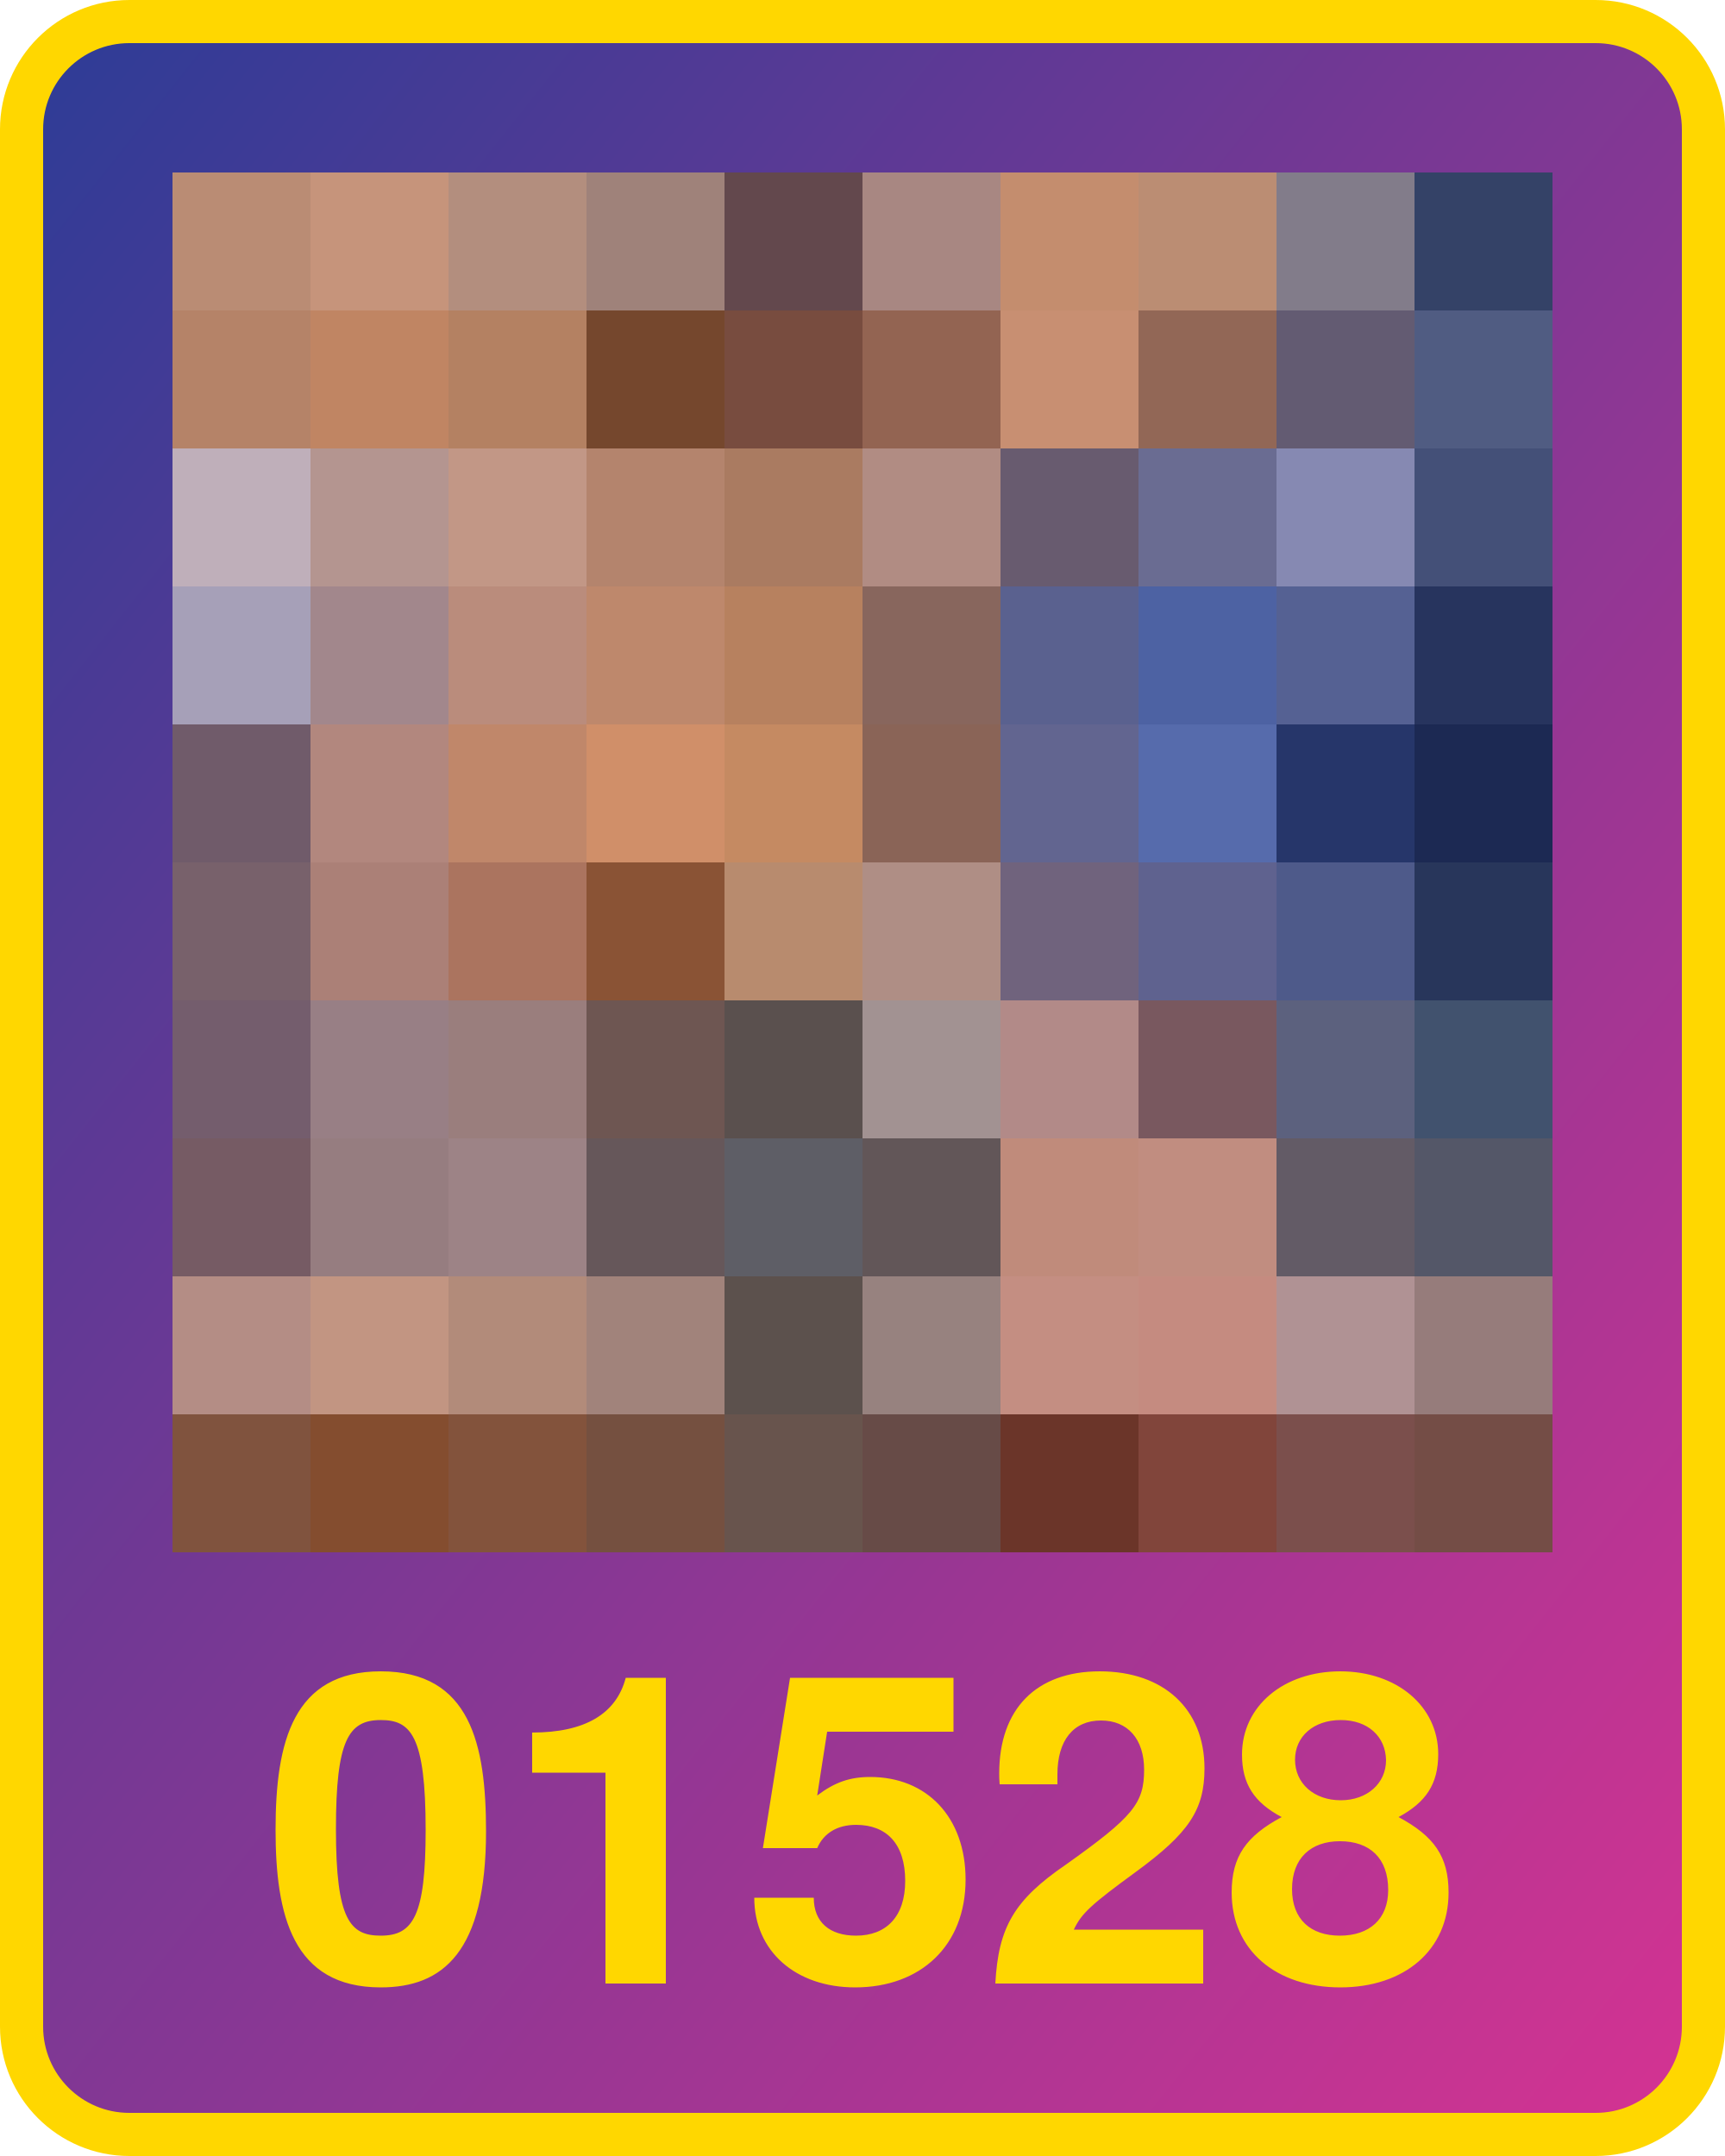
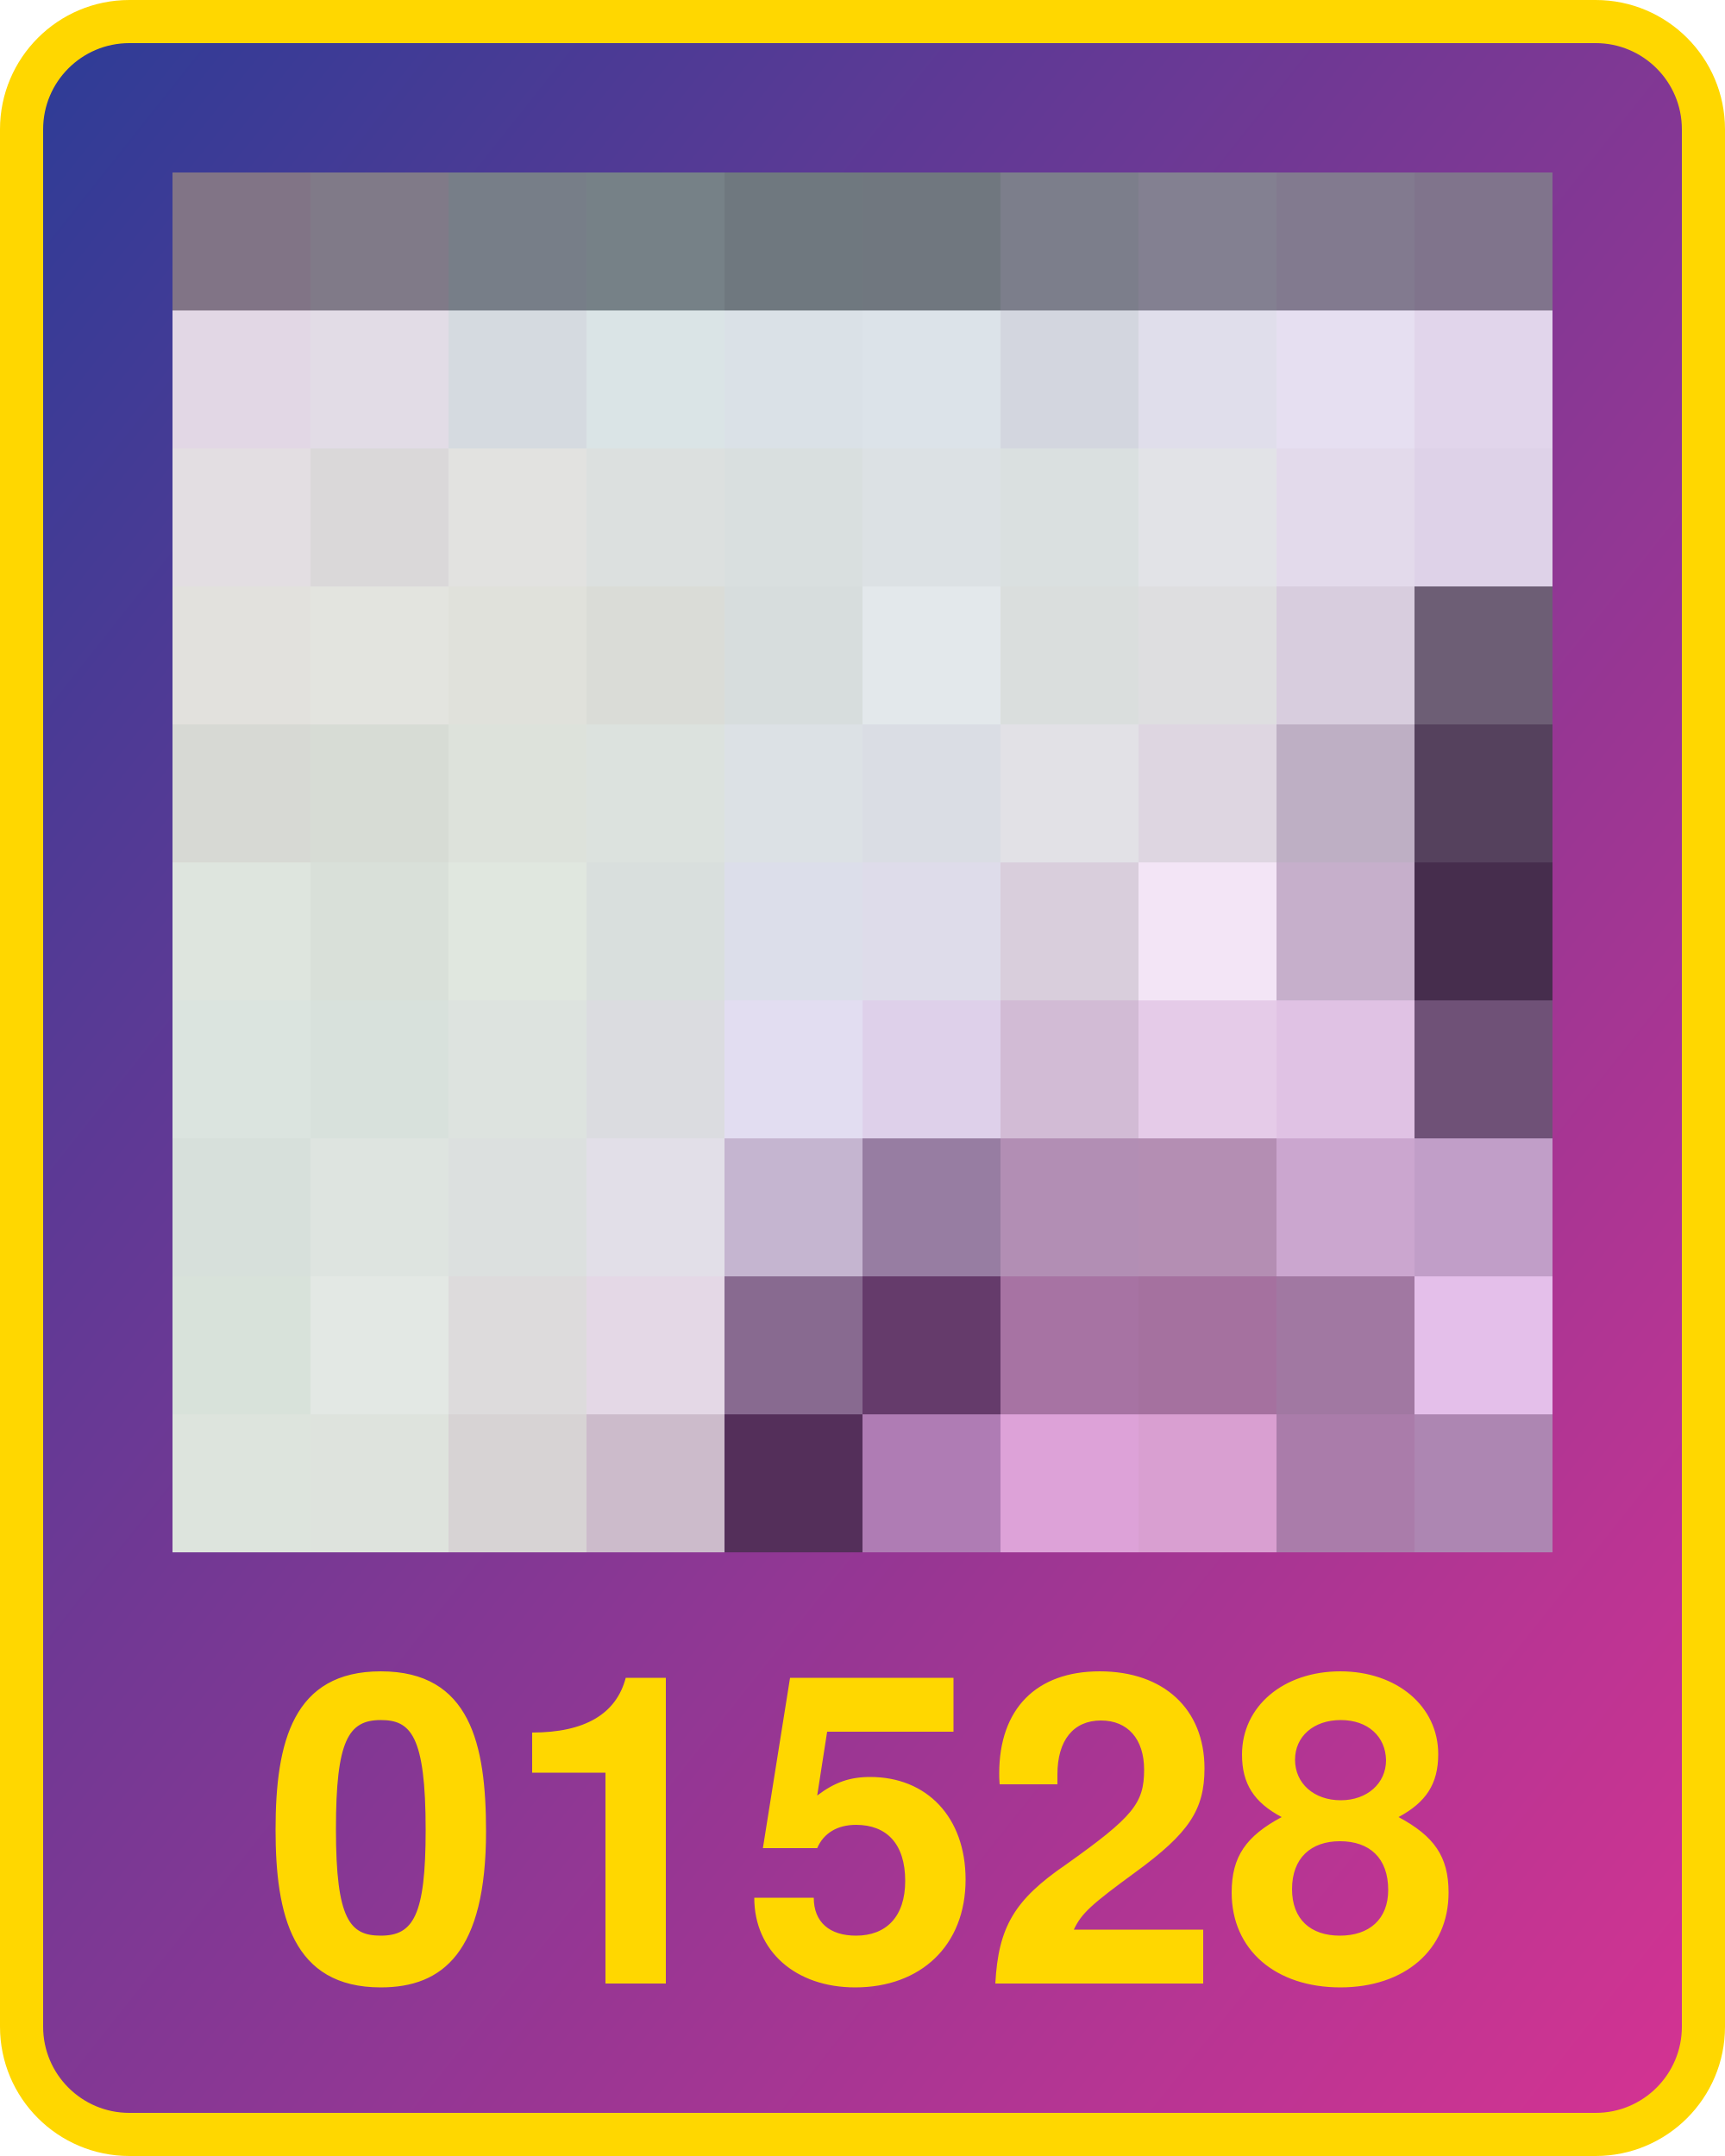
<svg xmlns="http://www.w3.org/2000/svg" width="800" height="1000" version="1.1">
  <defs>
    <linearGradient id="Gradient2" x1="0" x2="1" y1="0" y2="1">
      <stop offset="0%" stop-color="#2d3c96" />
      <stop offset="100%" stop-color="#d53392" />
    </linearGradient>
  </defs>
  <rect x="10" y="10" width="780" height="980" fill="url(#Gradient2)" rx="50" ry="50" stroke="#ffd700" stroke-width="20" />
  <text x="400" y="920" width="780" text-anchor="middle" style="font: bold 200px 'Helvetica Neue'; fill: #ffd700">01528</text>
  <g transform="translate(80 80) scale(64)">
-     <rect x="0" y="0" width="1" height="1" fill="#BA8C74" />
-     <rect x="1" y="0" width="1" height="1" fill="#C6947B" />
-     <rect x="2" y="0" width="1" height="1" fill="#B38E7E" />
-     <rect x="3" y="0" width="1" height="1" fill="#9F827A" />
-     <rect x="4" y="0" width="1" height="1" fill="#63484D" />
-     <rect x="5" y="0" width="1" height="1" fill="#A88782" />
-     <rect x="6" y="0" width="1" height="1" fill="#C48D6E" />
-     <rect x="7" y="0" width="1" height="1" fill="#BB8D73" />
-     <rect x="8" y="0" width="1" height="1" fill="#827C8A" />
-     <rect x="9" y="0" width="1" height="1" fill="#344267" />
-     <rect x="0" y="1" width="1" height="1" fill="#B58368" />
-     <rect x="1" y="1" width="1" height="1" fill="#C08563" />
-     <rect x="2" y="1" width="1" height="1" fill="#B48162" />
-     <rect x="3" y="1" width="1" height="1" fill="#75472D" />
-     <rect x="4" y="1" width="1" height="1" fill="#784C3F" />
-     <rect x="5" y="1" width="1" height="1" fill="#936452" />
-     <rect x="6" y="1" width="1" height="1" fill="#C88F72" />
-     <rect x="7" y="1" width="1" height="1" fill="#926756" />
-     <rect x="8" y="1" width="1" height="1" fill="#635B72" />
-     <rect x="9" y="1" width="1" height="1" fill="#505C82" />
-     <rect x="0" y="2" width="1" height="1" fill="#BFAFBA" />
-     <rect x="1" y="2" width="1" height="1" fill="#B49590" />
-     <rect x="2" y="2" width="1" height="1" fill="#C29786" />
-     <rect x="3" y="2" width="1" height="1" fill="#B4846D" />
-     <rect x="4" y="2" width="1" height="1" fill="#AA7B61" />
-     <rect x="5" y="2" width="1" height="1" fill="#B18C83" />
-     <rect x="6" y="2" width="1" height="1" fill="#685B6F" />
-     <rect x="7" y="2" width="1" height="1" fill="#6A6C92" />
-     <rect x="8" y="2" width="1" height="1" fill="#8689B2" />
-     <rect x="9" y="2" width="1" height="1" fill="#445078" />
-     <rect x="0" y="3" width="1" height="1" fill="#A6A0B8" />
-     <rect x="1" y="3" width="1" height="1" fill="#A2878C" />
-     <rect x="2" y="3" width="1" height="1" fill="#BA8C7C" />
-     <rect x="3" y="3" width="1" height="1" fill="#BE886C" />
-     <rect x="4" y="3" width="1" height="1" fill="#B7815F" />
-     <rect x="5" y="3" width="1" height="1" fill="#88665D" />
-     <rect x="6" y="3" width="1" height="1" fill="#5A618F" />
-     <rect x="7" y="3" width="1" height="1" fill="#4D62A3" />
-     <rect x="8" y="3" width="1" height="1" fill="#556193" />
-     <rect x="9" y="3" width="1" height="1" fill="#27345E" />
-     <rect x="0" y="4" width="1" height="1" fill="#705B6A" />
-     <rect x="1" y="4" width="1" height="1" fill="#B2877E" />
-     <rect x="2" y="4" width="1" height="1" fill="#C0876A" />
-     <rect x="3" y="4" width="1" height="1" fill="#D08F69" />
-     <rect x="4" y="4" width="1" height="1" fill="#C58A62" />
-     <rect x="5" y="4" width="1" height="1" fill="#8A6457" />
-     <rect x="6" y="4" width="1" height="1" fill="#626590" />
-     <rect x="7" y="4" width="1" height="1" fill="#566BAC" />
-     <rect x="8" y="4" width="1" height="1" fill="#26366A" />
-     <rect x="9" y="4" width="1" height="1" fill="#1C2953" />
-     <rect x="0" y="5" width="1" height="1" fill="#78616B" />
-     <rect x="1" y="5" width="1" height="1" fill="#AB8077" />
-     <rect x="2" y="5" width="1" height="1" fill="#AB745F" />
-     <rect x="3" y="5" width="1" height="1" fill="#8A5335" />
-     <rect x="4" y="5" width="1" height="1" fill="#B88B6E" />
-     <rect x="5" y="5" width="1" height="1" fill="#AF8E85" />
-     <rect x="6" y="5" width="1" height="1" fill="#70637D" />
-     <rect x="7" y="5" width="1" height="1" fill="#5F628F" />
-     <rect x="8" y="5" width="1" height="1" fill="#4E5A8A" />
-     <rect x="9" y="5" width="1" height="1" fill="#28365B" />
-     <rect x="0" y="6" width="1" height="1" fill="#745D6D" />
-     <rect x="1" y="6" width="1" height="1" fill="#987F85" />
-     <rect x="2" y="6" width="1" height="1" fill="#9A7E7D" />
-     <rect x="3" y="6" width="1" height="1" fill="#6E5652" />
-     <rect x="4" y="6" width="1" height="1" fill="#5A504E" />
-     <rect x="5" y="6" width="1" height="1" fill="#A29292" />
-     <rect x="6" y="6" width="1" height="1" fill="#B28A88" />
-     <rect x="7" y="6" width="1" height="1" fill="#79585F" />
-     <rect x="8" y="6" width="1" height="1" fill="#5C617E" />
-     <rect x="9" y="6" width="1" height="1" fill="#41526E" />
-     <rect x="0" y="7" width="1" height="1" fill="#765B64" />
-     <rect x="1" y="7" width="1" height="1" fill="#967D80" />
-     <rect x="2" y="7" width="1" height="1" fill="#9D8386" />
-     <rect x="3" y="7" width="1" height="1" fill="#66575A" />
-     <rect x="4" y="7" width="1" height="1" fill="#5E5E66" />
-     <rect x="5" y="7" width="1" height="1" fill="#625658" />
-     <rect x="6" y="7" width="1" height="1" fill="#C08B7B" />
-     <rect x="7" y="7" width="1" height="1" fill="#C18D80" />
-     <rect x="8" y="7" width="1" height="1" fill="#635B66" />
-     <rect x="9" y="7" width="1" height="1" fill="#545768" />
-     <rect x="0" y="8" width="1" height="1" fill="#B48D85" />
-     <rect x="1" y="8" width="1" height="1" fill="#C29582" />
-     <rect x="2" y="8" width="1" height="1" fill="#B28B7A" />
-     <rect x="3" y="8" width="1" height="1" fill="#A1837B" />
-     <rect x="4" y="8" width="1" height="1" fill="#5C514D" />
-     <rect x="5" y="8" width="1" height="1" fill="#97827F" />
-     <rect x="6" y="8" width="1" height="1" fill="#C48E82" />
-     <rect x="7" y="8" width="1" height="1" fill="#C58B80" />
-     <rect x="8" y="8" width="1" height="1" fill="#B09294" />
-     <rect x="9" y="8" width="1" height="1" fill="#967C7B" />
-     <rect x="0" y="9" width="1" height="1" fill="#80533E" />
-     <rect x="1" y="9" width="1" height="1" fill="#844D2F" />
-     <rect x="2" y="9" width="1" height="1" fill="#83533C" />
-     <rect x="3" y="9" width="1" height="1" fill="#755040" />
-     <rect x="4" y="9" width="1" height="1" fill="#68544D" />
-     <rect x="5" y="9" width="1" height="1" fill="#674B47" />
-     <rect x="6" y="9" width="1" height="1" fill="#6B3529" />
-     <rect x="7" y="9" width="1" height="1" fill="#81453B" />
-     <rect x="8" y="9" width="1" height="1" fill="#7B4F4C" />
-     <rect x="9" y="9" width="1" height="1" fill="#744D46" />
+     <rect x="0" y="0" width="1" height="1" fill="#817486" />
+     <rect x="1" y="0" width="1" height="1" fill="#807A88" />
+     <rect x="2" y="0" width="1" height="1" fill="#777E88" />
+     <rect x="3" y="0" width="1" height="1" fill="#768187" />
+     <rect x="4" y="0" width="1" height="1" fill="#6F787F" />
+     <rect x="5" y="0" width="1" height="1" fill="#70777F" />
+     <rect x="6" y="0" width="1" height="1" fill="#7C7E8B" />
+     <rect x="7" y="0" width="1" height="1" fill="#838091" />
+     <rect x="8" y="0" width="1" height="1" fill="#827A8F" />
+     <rect x="9" y="0" width="1" height="1" fill="#80748C" />
+     <rect x="0" y="1" width="1" height="1" fill="#E2D7E5" />
+     <rect x="1" y="1" width="1" height="1" fill="#E2DCE6" />
+     <rect x="2" y="1" width="1" height="1" fill="#D5DAE0" />
+     <rect x="3" y="1" width="1" height="1" fill="#DAE4E6" />
+     <rect x="4" y="1" width="1" height="1" fill="#DAE1E7" />
+     <rect x="5" y="1" width="1" height="1" fill="#DCE3E9" />
+     <rect x="6" y="1" width="1" height="1" fill="#D3D6DF" />
+     <rect x="7" y="1" width="1" height="1" fill="#E0DEEB" />
+     <rect x="8" y="1" width="1" height="1" fill="#E6DFF1" />
+     <rect x="9" y="1" width="1" height="1" fill="#E1D5EB" />
+     <rect x="0" y="2" width="1" height="1" fill="#E3DEE2" />
+     <rect x="1" y="2" width="1" height="1" fill="#DAD8D9" />
+     <rect x="2" y="2" width="1" height="1" fill="#E2E2E0" />
+     <rect x="3" y="2" width="1" height="1" fill="#DCE0DF" />
+     <rect x="4" y="2" width="1" height="1" fill="#D9DFDF" />
+     <rect x="5" y="2" width="1" height="1" fill="#DCE1E4" />
+     <rect x="6" y="2" width="1" height="1" fill="#DAE0E0" />
+     <rect x="7" y="2" width="1" height="1" fill="#E2E3E7" />
+     <rect x="8" y="2" width="1" height="1" fill="#E3DAEB" />
+     <rect x="9" y="2" width="1" height="1" fill="#DED2E8" />
+     <rect x="0" y="3" width="1" height="1" fill="#E2E1DD" />
+     <rect x="1" y="3" width="1" height="1" fill="#E3E4DF" />
+     <rect x="2" y="3" width="1" height="1" fill="#E0E1DB" />
+     <rect x="3" y="3" width="1" height="1" fill="#DADCD7" />
+     <rect x="4" y="3" width="1" height="1" fill="#D7DDDD" />
+     <rect x="5" y="3" width="1" height="1" fill="#E3E8EB" />
+     <rect x="6" y="3" width="1" height="1" fill="#DADEDD" />
+     <rect x="7" y="3" width="1" height="1" fill="#DEDEE0" />
+     <rect x="8" y="3" width="1" height="1" fill="#D8CDDE" />
+     <rect x="9" y="3" width="1" height="1" fill="#6D5E75" />
+     <rect x="0" y="4" width="1" height="1" fill="#D7D9D4" />
+     <rect x="1" y="4" width="1" height="1" fill="#D7DCD5" />
+     <rect x="2" y="4" width="1" height="1" fill="#DDE2DB" />
+     <rect x="3" y="4" width="1" height="1" fill="#DCE2DE" />
+     <rect x="4" y="4" width="1" height="1" fill="#DCE1E5" />
+     <rect x="5" y="4" width="1" height="1" fill="#DADDE4" />
+     <rect x="6" y="4" width="1" height="1" fill="#E2E1E6" />
+     <rect x="7" y="4" width="1" height="1" fill="#DED6E1" />
+     <rect x="8" y="4" width="1" height="1" fill="#BEAFC4" />
+     <rect x="9" y="4" width="1" height="1" fill="#55415D" />
+     <rect x="0" y="5" width="1" height="1" fill="#DEE5DE" />
+     <rect x="1" y="5" width="1" height="1" fill="#D9E0D9" />
+     <rect x="2" y="5" width="1" height="1" fill="#E0E7DF" />
+     <rect x="3" y="5" width="1" height="1" fill="#D9DFDD" />
+     <rect x="4" y="5" width="1" height="1" fill="#DCDEEA" />
+     <rect x="5" y="5" width="1" height="1" fill="#DEDCEA" />
+     <rect x="6" y="5" width="1" height="1" fill="#D9CEDC" />
+     <rect x="7" y="5" width="1" height="1" fill="#F3E5F6" />
+     <rect x="8" y="5" width="1" height="1" fill="#C6AFCB" />
+     <rect x="9" y="5" width="1" height="1" fill="#462D4D" />
+     <rect x="0" y="6" width="1" height="1" fill="#DBE4DF" />
+     <rect x="1" y="6" width="1" height="1" fill="#D8E1DC" />
+     <rect x="2" y="6" width="1" height="1" fill="#DDE3DF" />
+     <rect x="3" y="6" width="1" height="1" fill="#DBDCE0" />
+     <rect x="4" y="6" width="1" height="1" fill="#E2DDF1" />
+     <rect x="5" y="6" width="1" height="1" fill="#DED0EA" />
+     <rect x="6" y="6" width="1" height="1" fill="#D2BBD5" />
+     <rect x="7" y="6" width="1" height="1" fill="#E5CBE8" />
+     <rect x="8" y="6" width="1" height="1" fill="#E0C2E4" />
+     <rect x="9" y="6" width="1" height="1" fill="#6F5177" />
+     <rect x="0" y="7" width="1" height="1" fill="#D7E0DB" />
+     <rect x="1" y="7" width="1" height="1" fill="#DEE4E0" />
+     <rect x="2" y="7" width="1" height="1" fill="#DCE0DF" />
+     <rect x="3" y="7" width="1" height="1" fill="#E2DFE8" />
+     <rect x="4" y="7" width="1" height="1" fill="#C5B5D0" />
+     <rect x="5" y="7" width="1" height="1" fill="#977DA2" />
+     <rect x="6" y="7" width="1" height="1" fill="#B28EB4" />
+     <rect x="7" y="7" width="1" height="1" fill="#B48EB3" />
+     <rect x="8" y="7" width="1" height="1" fill="#CBA6CF" />
+     <rect x="9" y="7" width="1" height="1" fill="#C19EC8" />
+     <rect x="0" y="8" width="1" height="1" fill="#D8E2DA" />
+     <rect x="1" y="8" width="1" height="1" fill="#E3E8E4" />
+     <rect x="2" y="8" width="1" height="1" fill="#DDDBDC" />
+     <rect x="3" y="8" width="1" height="1" fill="#E4D8E6" />
+     <rect x="4" y="8" width="1" height="1" fill="#886A90" />
+     <rect x="5" y="8" width="1" height="1" fill="#653B6B" />
+     <rect x="6" y="8" width="1" height="1" fill="#A773A3" />
+     <rect x="7" y="8" width="1" height="1" fill="#A5719F" />
+     <rect x="8" y="8" width="1" height="1" fill="#A178A2" />
+     <rect x="9" y="8" width="1" height="1" fill="#E4BFEA" />
+     <rect x="0" y="9" width="1" height="1" fill="#DDE4DD" />
+     <rect x="1" y="9" width="1" height="1" fill="#DEE3DD" />
+     <rect x="2" y="9" width="1" height="1" fill="#D7D3D4" />
+     <rect x="3" y="9" width="1" height="1" fill="#CCBBCB" />
+     <rect x="4" y="9" width="1" height="1" fill="#542F5A" />
+     <rect x="5" y="9" width="1" height="1" fill="#AF7CB4" />
+     <rect x="6" y="9" width="1" height="1" fill="#DDA2D8" />
+     <rect x="7" y="9" width="1" height="1" fill="#D99FD1" />
+     <rect x="8" y="9" width="1" height="1" fill="#AA7CAA" />
+     <rect x="9" y="9" width="1" height="1" fill="#AD86B2" />
  </g>
</svg>
